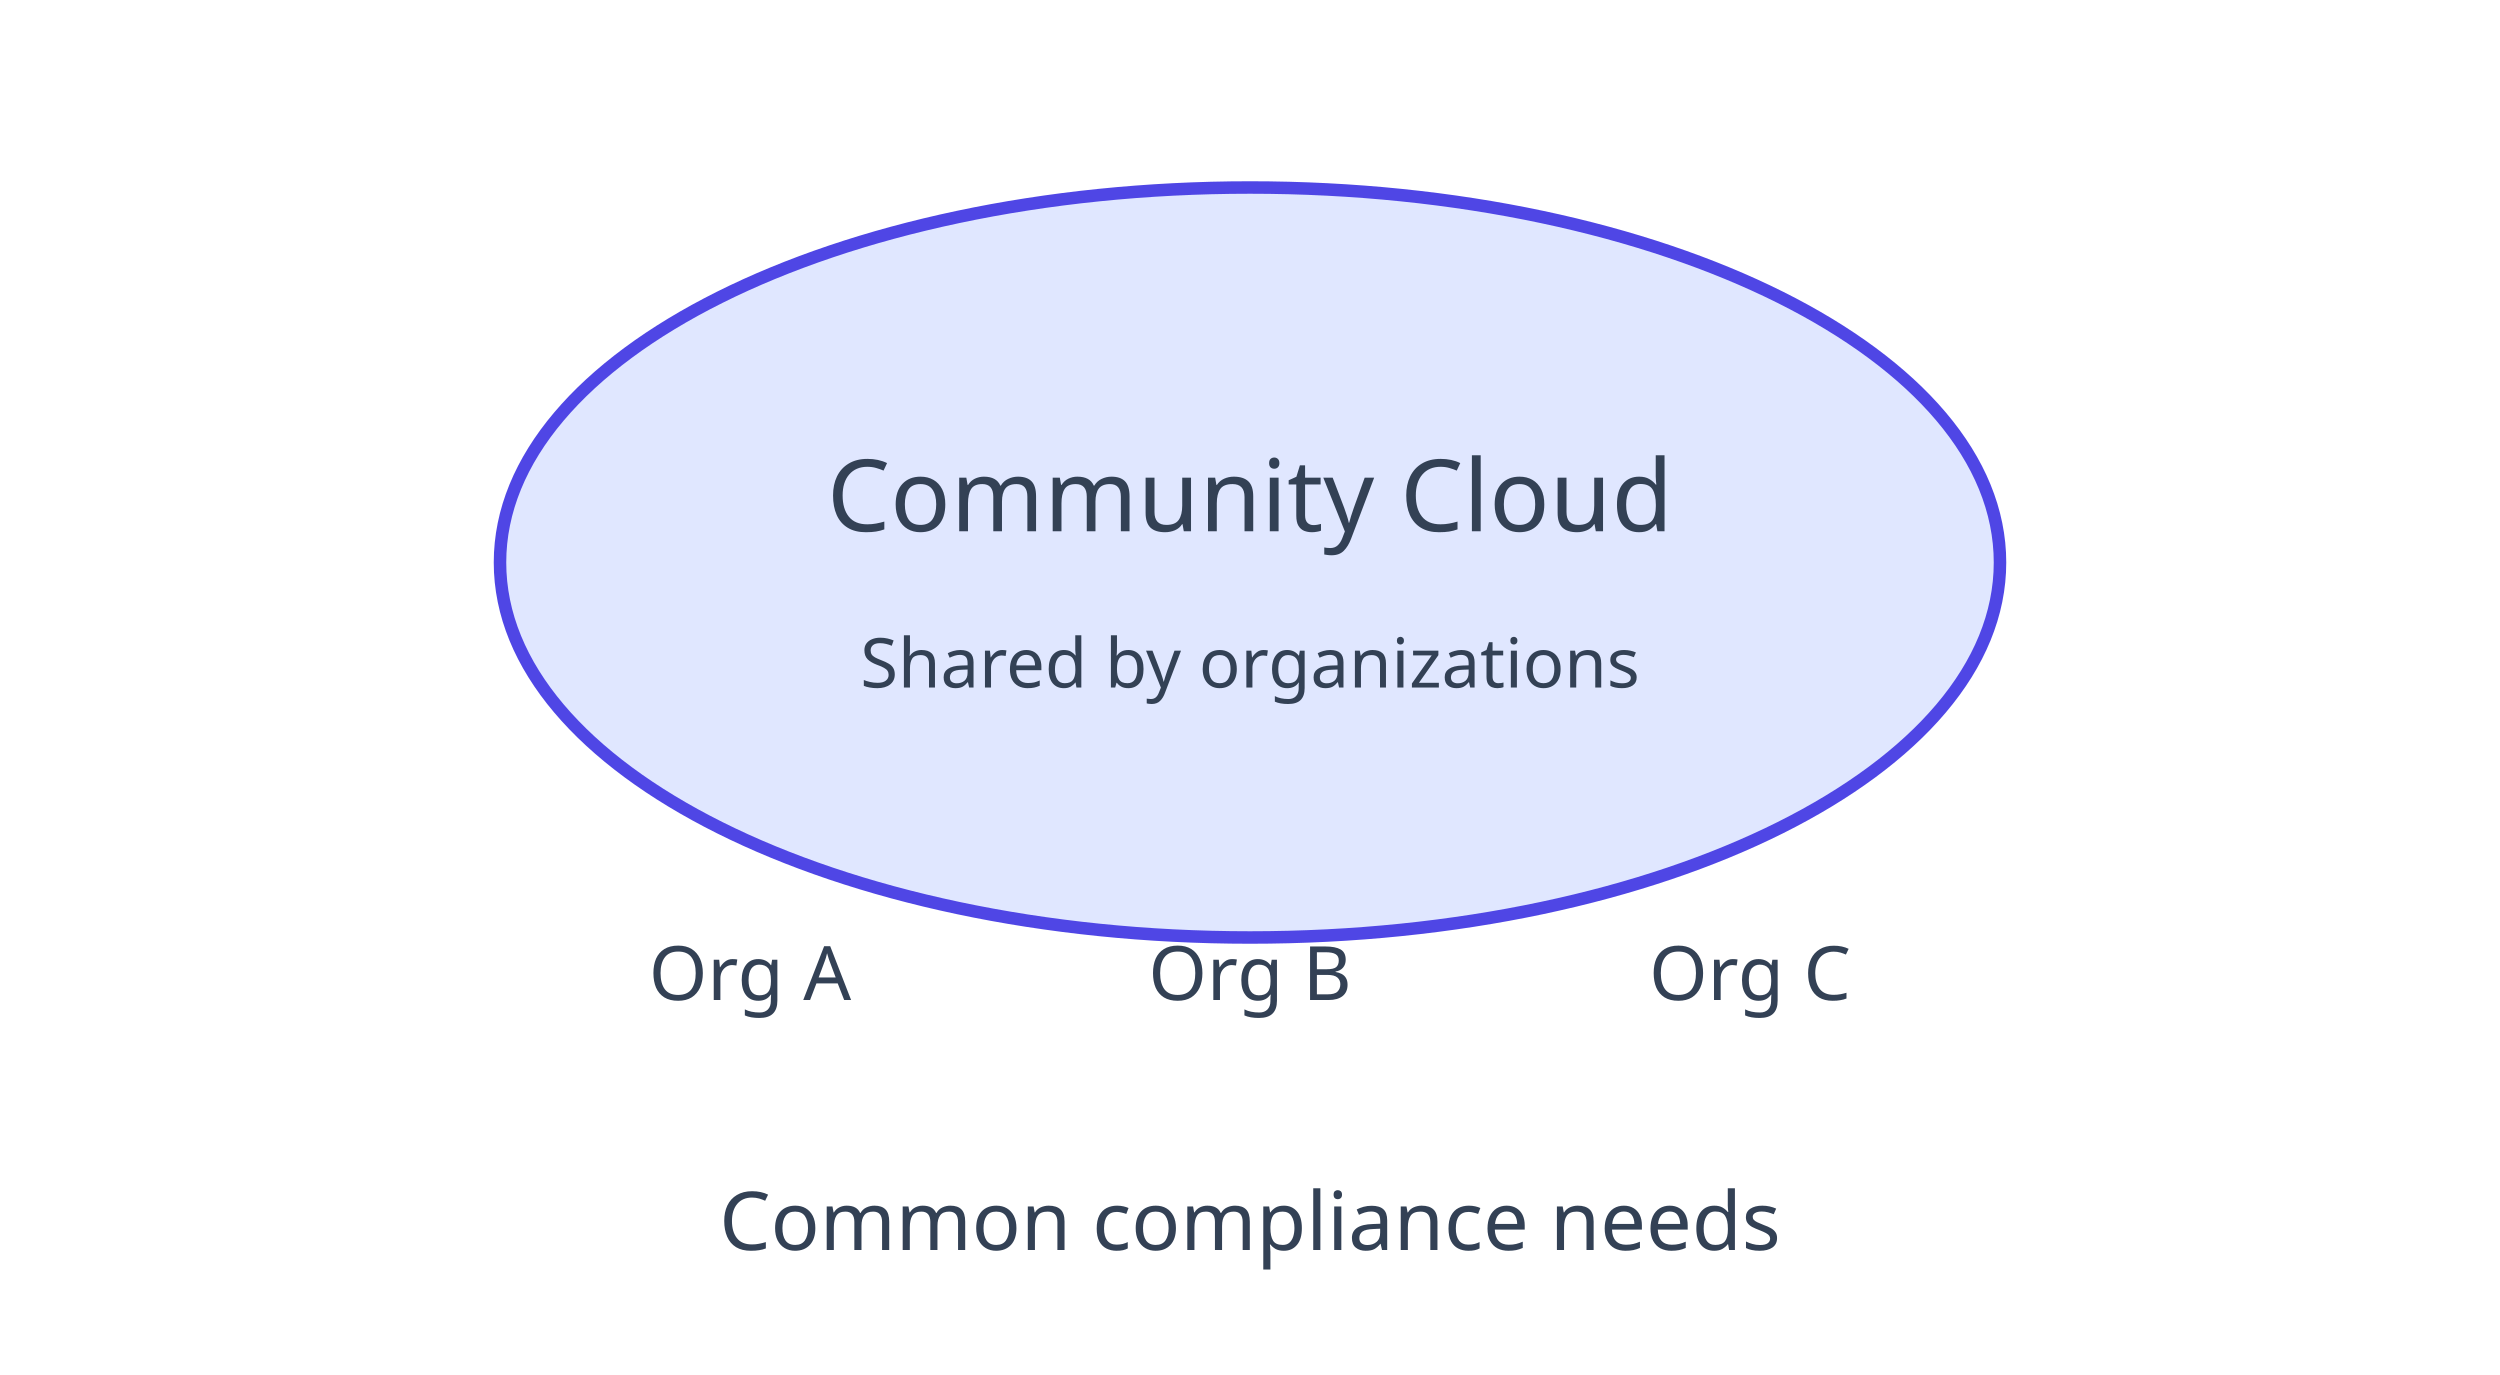
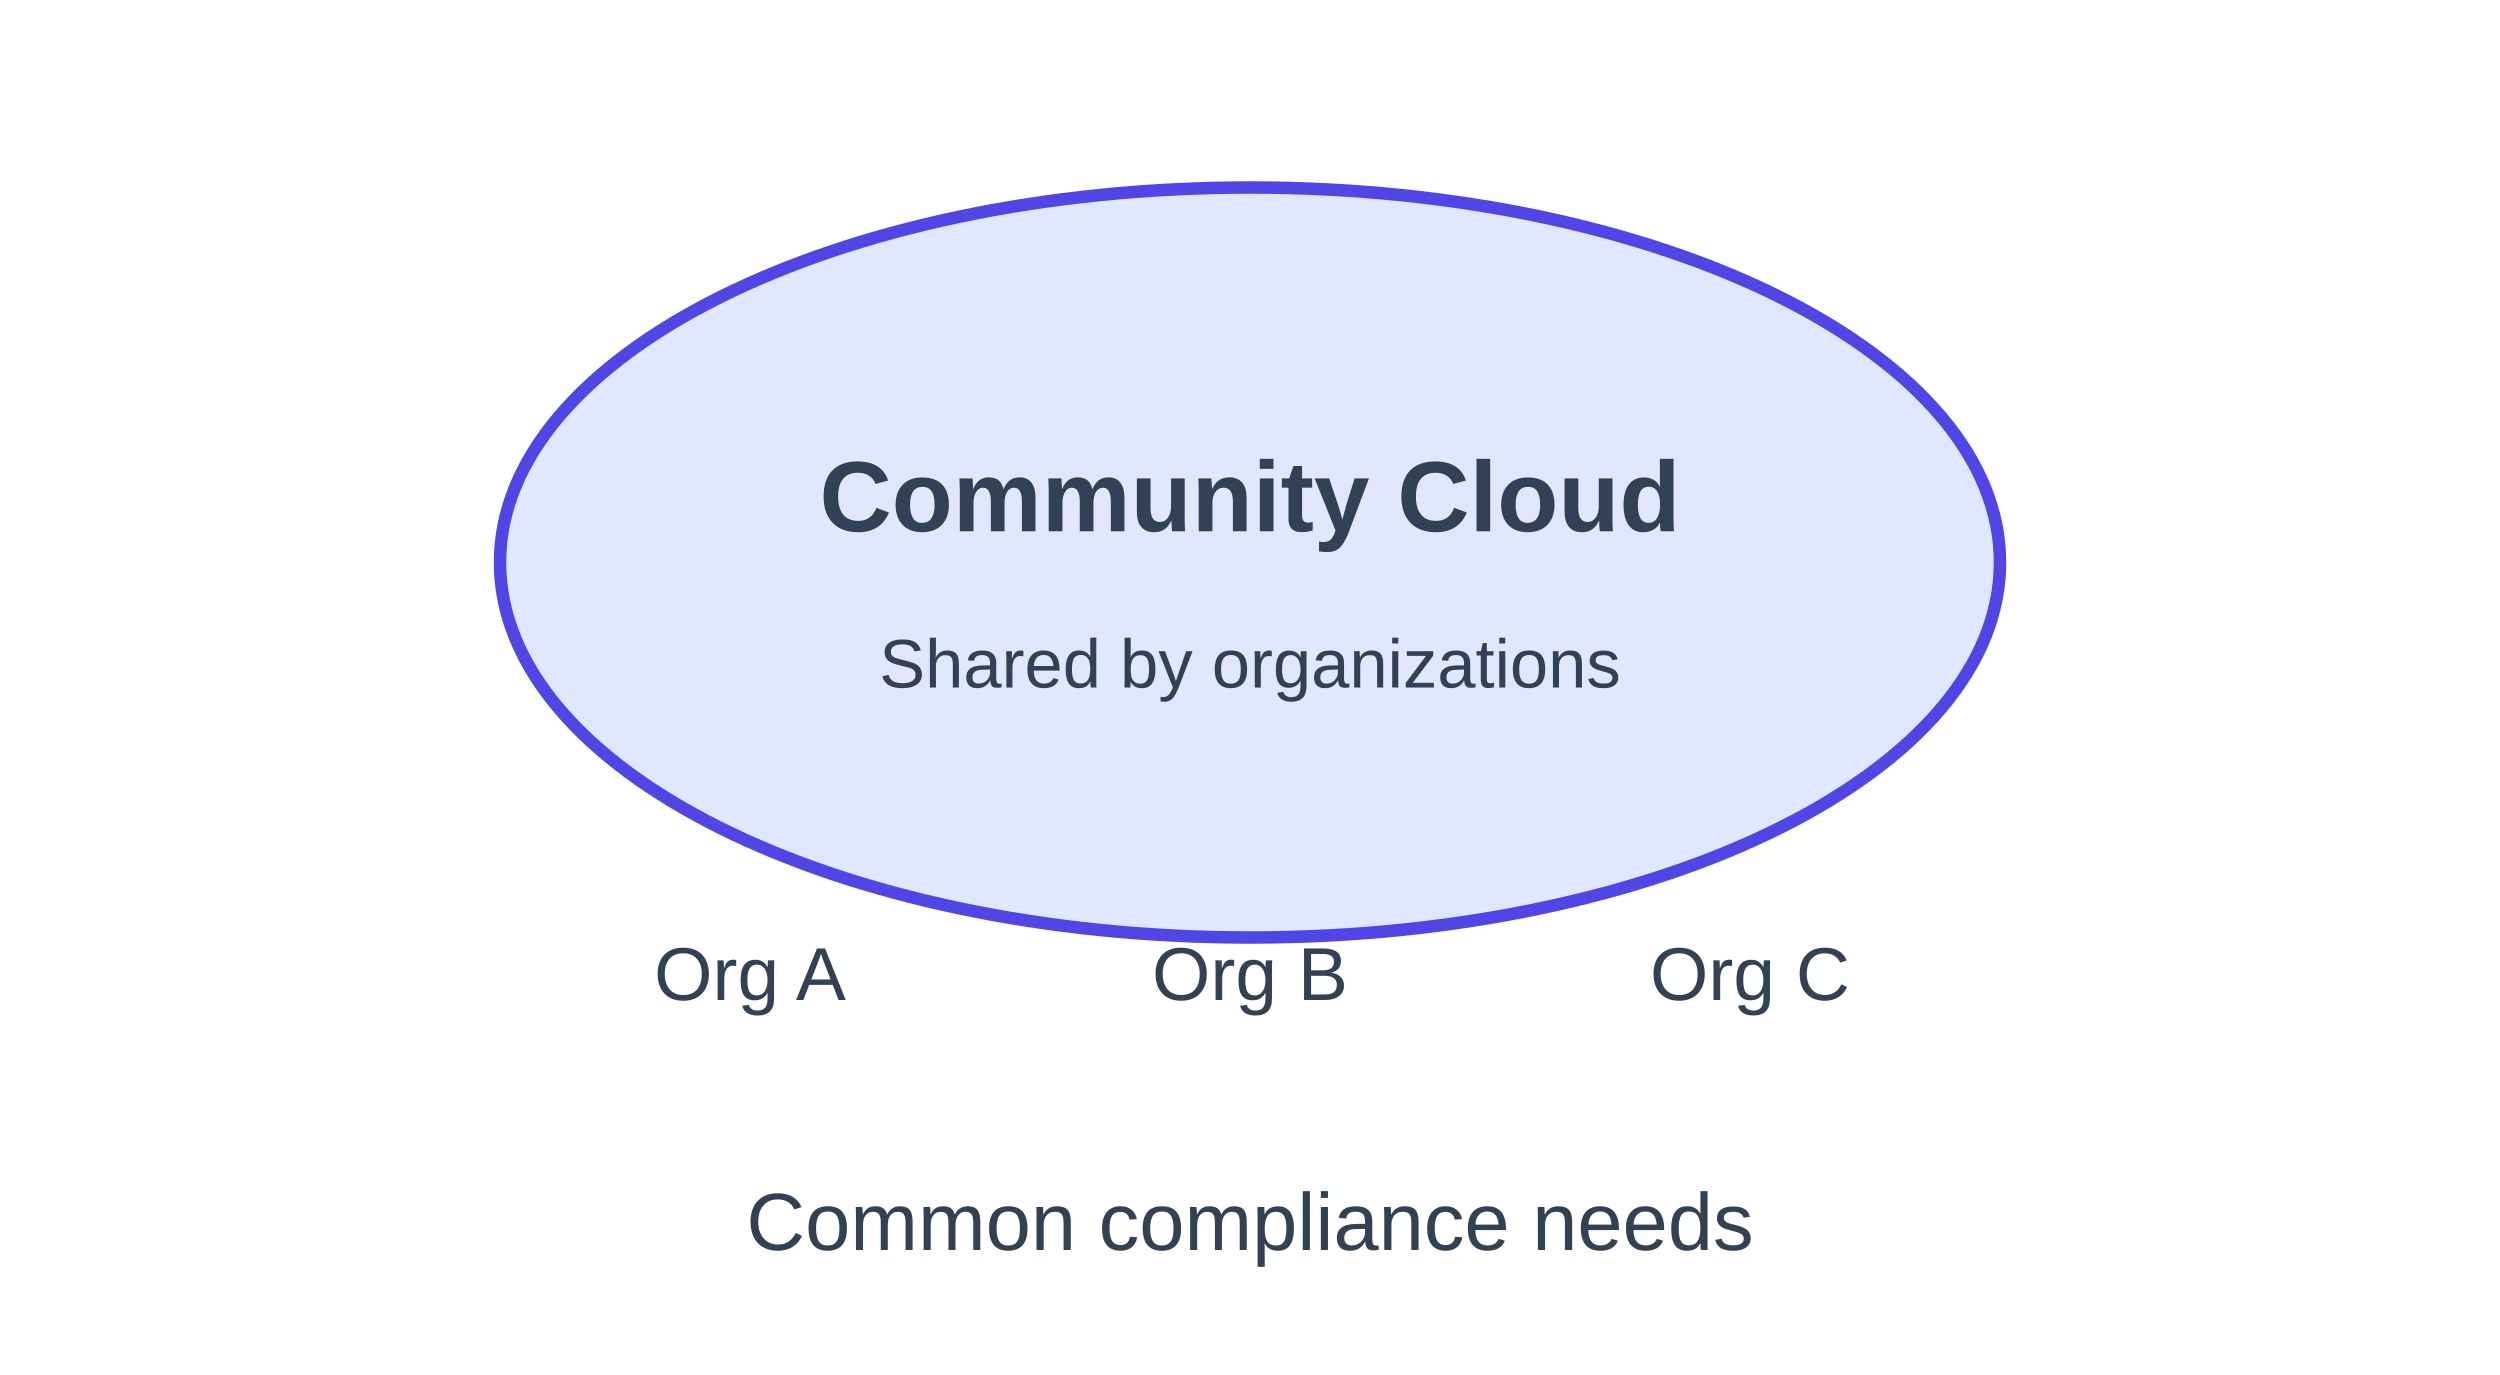
<svg xmlns="http://www.w3.org/2000/svg" viewBox="0 0 400 220" width="400" height="220">
  <defs>
    <marker id="arrow" markerWidth="10" markerHeight="7" refX="9" refY="3.5" orient="auto">
      <polygon points="0 0, 10 3.5, 0 7" fill="#475569" />
    </marker>
    <marker id="arrowBlue" markerWidth="10" markerHeight="7" refX="9" refY="3.5" orient="auto">
      <polygon points="0 0, 10 3.5, 0 7" fill="#2563EB" />
    </marker>
  </defs>
  <rect width="400" height="220" fill="#FFFFFF" />
  <ellipse cx="200" cy="90" rx="120" ry="60" fill="#E0E7FF" stroke="#4F46E5" stroke-width="2" />
-   <text x="200" y="85" text-anchor="middle" font-family="Segoe UI" font-size="16" fill="#334155">Community Cloud</text>
-   <text x="200" y="110" text-anchor="middle" font-family="Segoe UI" font-size="11" fill="#334155">Shared by organizations</text>
-   <text x="120" y="160" text-anchor="middle" font-family="Segoe UI" font-size="12" fill="#334155">Org A</text>
-   <text x="200" y="160" text-anchor="middle" font-family="Segoe UI" font-size="12" fill="#334155">Org B</text>
-   <text x="280" y="160" text-anchor="middle" font-family="Segoe UI" font-size="12" fill="#334155">Org C</text>
-   <text x="200" y="200" text-anchor="middle" font-family="Segoe UI" font-size="13" fill="#334155">Common compliance needs</text>
+   <text x="200" y="85" text-anchor="middle" font-family="Segoe UI, Arial" font-size="16" font-weight="600" fill="#334155">Community Cloud</text>
+   <text x="200" y="110" text-anchor="middle" font-family="Segoe UI, Arial" font-size="11" fill="#334155">Shared by organizations</text>
+   <text x="120" y="160" text-anchor="middle" font-family="Segoe UI, Arial" font-size="12" fill="#334155">Org A</text>
+   <text x="200" y="160" text-anchor="middle" font-family="Segoe UI, Arial" font-size="12" fill="#334155">Org B</text>
+   <text x="280" y="160" text-anchor="middle" font-family="Segoe UI, Arial" font-size="12" fill="#334155">Org C</text>
+   <text x="200" y="200" text-anchor="middle" font-family="Segoe UI, Arial" font-size="13" fill="#334155">Common compliance needs</text>
</svg>
